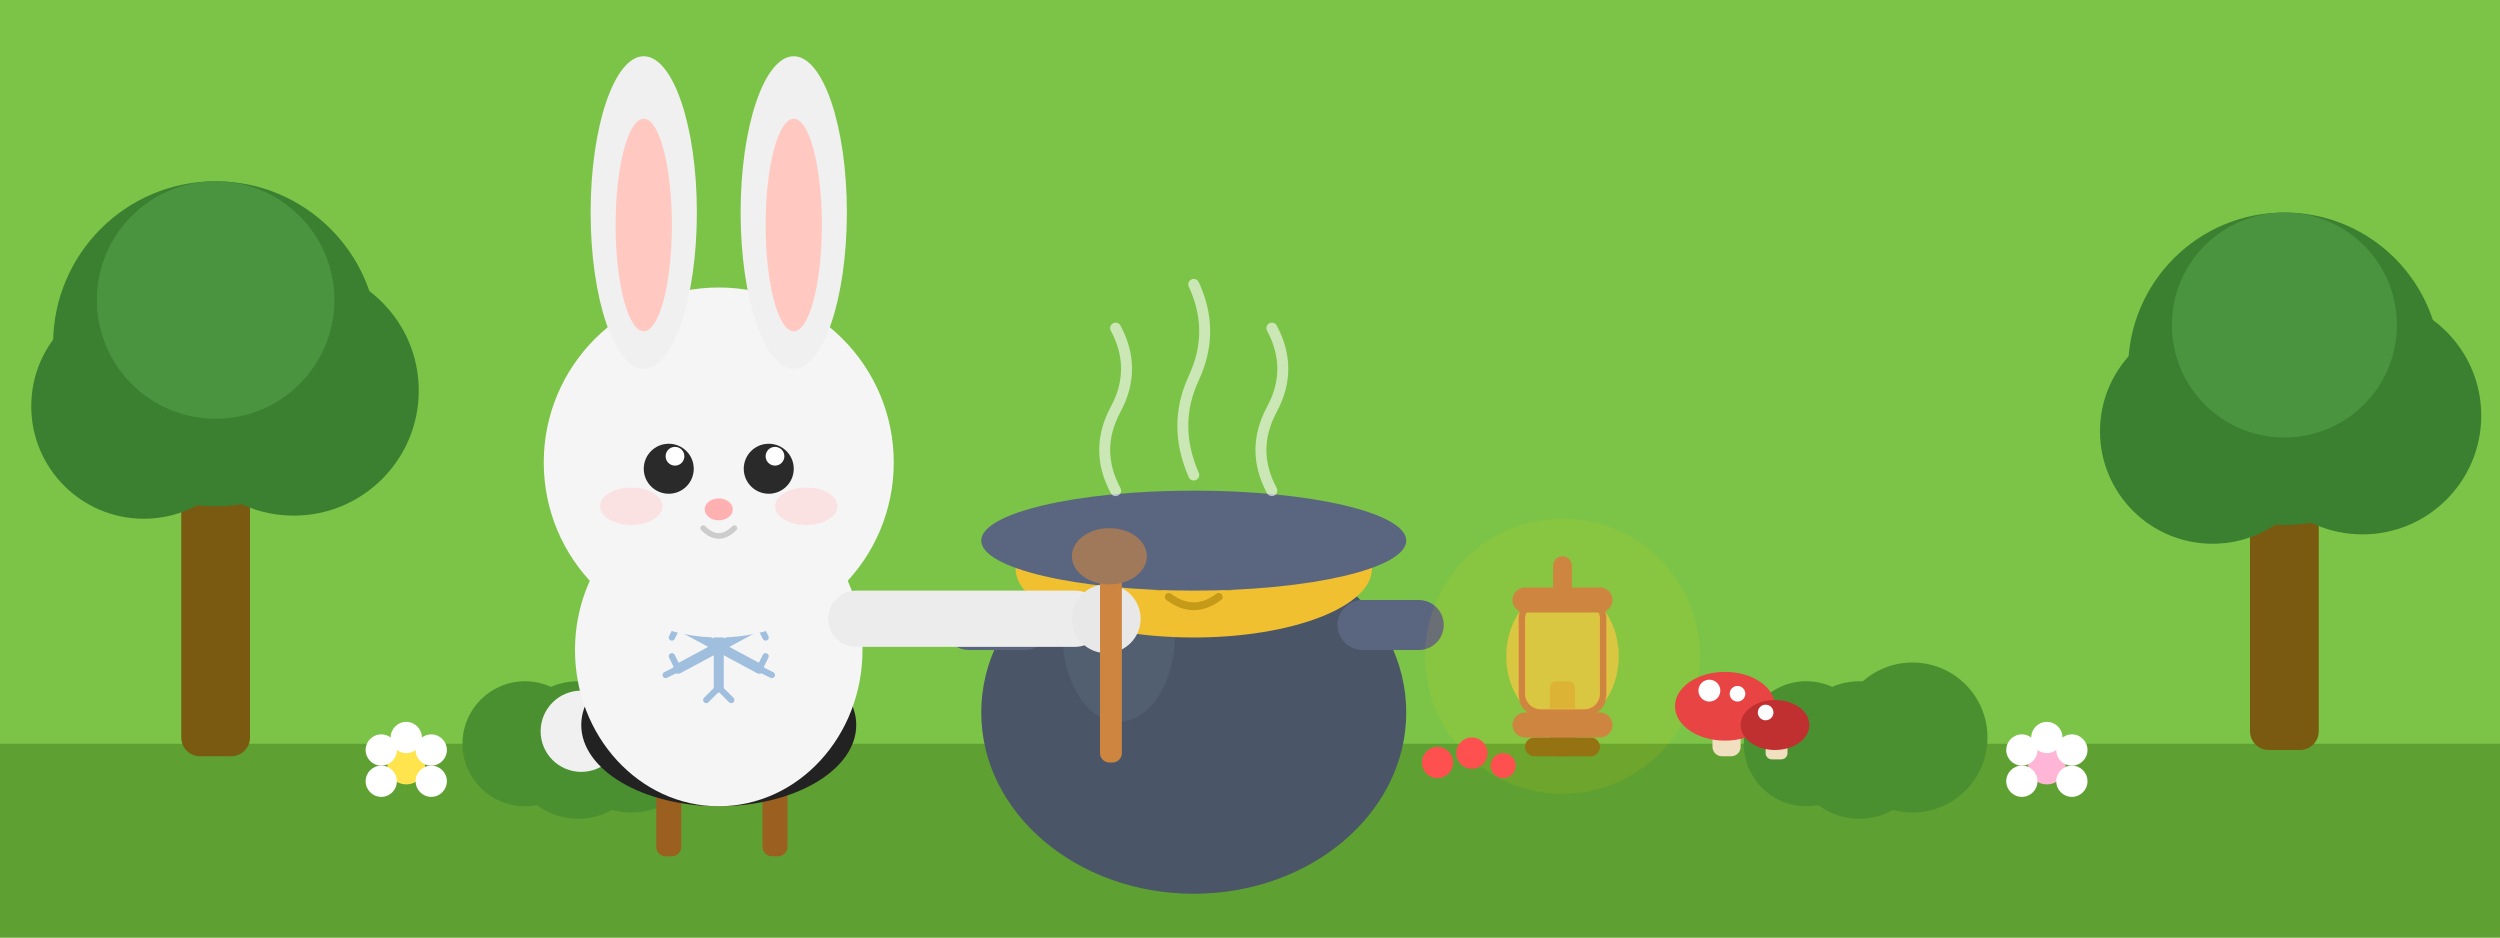
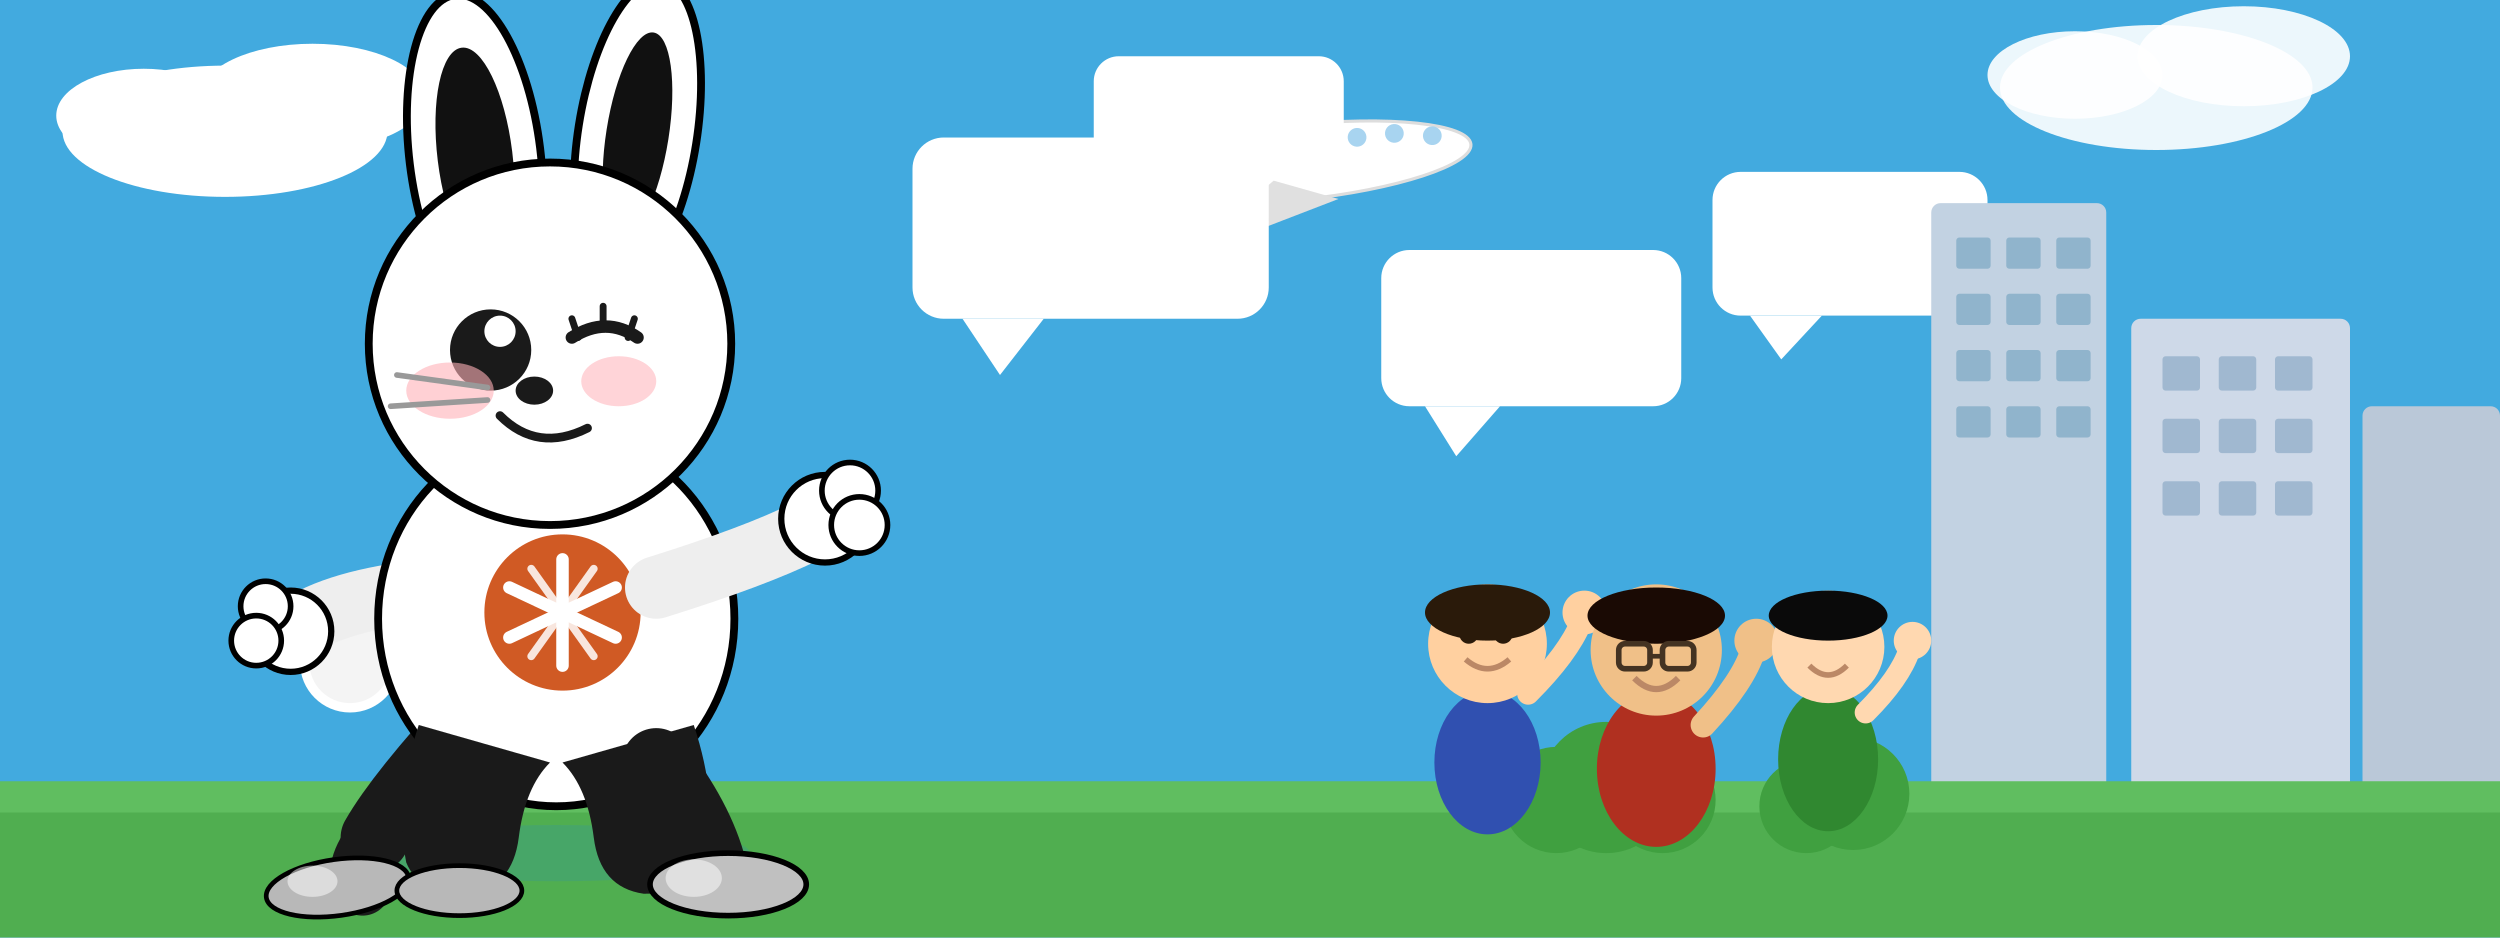
<svg xmlns="http://www.w3.org/2000/svg" viewBox="0 0 800 300" width="800" height="300">
-   <rect width="800" height="300" fill="#7CC447" />
-   <rect x="0" y="238" width="800" height="62" fill="#5EA032" />
-   <rect x="58" y="130" width="22" height="112" fill="#7A5A10" rx="6" />
-   <circle cx="69" cy="110" r="52" fill="#3A8030" />
-   <circle cx="46" cy="130" r="36" fill="#3A8030" />
-   <circle cx="94" cy="125" r="40" fill="#3A8030" />
-   <circle cx="69" cy="96" r="38" fill="#4A9440" />
-   <rect x="720" y="140" width="22" height="100" fill="#7A5A10" rx="6" />
-   <circle cx="731" cy="118" r="50" fill="#3A8030" />
-   <circle cx="708" cy="138" r="36" fill="#3A8030" />
-   <circle cx="756" cy="133" r="38" fill="#3A8030" />
-   <circle cx="731" cy="104" r="36" fill="#4A9440" />
-   <circle cx="185" cy="240" r="22" fill="#4A9030" />
-   <circle cx="202" cy="236" r="24" fill="#4A9030" />
-   <circle cx="168" cy="238" r="20" fill="#4A9030" />
-   <circle cx="595" cy="240" r="22" fill="#4A9030" />
-   <circle cx="612" cy="236" r="24" fill="#4A9030" />
-   <circle cx="578" cy="238" r="20" fill="#4A9030" />
-   <rect x="346" y="254" width="36" height="12" fill="#7A5010" rx="6" />
-   <rect x="378" y="257" width="36" height="10" fill="#8B6014" rx="5" />
-   <ellipse cx="366" cy="244" rx="14" ry="22" fill="#FF6200" />
-   <ellipse cx="382" cy="238" rx="17" ry="28" fill="#FF6200" />
-   <ellipse cx="399" cy="244" rx="13" ry="21" fill="#FF6200" />
-   <ellipse cx="369" cy="247" rx="8" ry="15" fill="#FFD700" />
-   <ellipse cx="382" cy="241" rx="10" ry="18" fill="#FFD700" />
-   <ellipse cx="396" cy="248" rx="7" ry="13" fill="#FFD700" />
-   <ellipse cx="382" cy="228" rx="68" ry="58" fill="#4A5568" />
-   <ellipse cx="358" cy="203" rx="18" ry="28" fill="#5A6A7A" opacity="0.45" />
-   <ellipse cx="382" cy="182" rx="57" ry="22" fill="#F0C030" />
-   <circle cx="364" cy="180" r="7" fill="#FFD740" />
-   <circle cx="381" cy="176" r="9" fill="#FFD740" />
-   <circle cx="400" cy="180" r="6" fill="#FFD740" />
-   <circle cx="371" cy="184" r="5" fill="#C49A18" />
-   <circle cx="393" cy="184" r="5" fill="#C49A18" />
-   <path d="M374 191 Q382 197 390 191" stroke="#C49A18" stroke-width="2.5" fill="none" stroke-linecap="round" />
-   <ellipse cx="382" cy="173" rx="68" ry="16" fill="#5A6580" />
-   <rect x="302" y="192" width="34" height="16" fill="#5A6580" rx="8" />
-   <rect x="428" y="192" width="34" height="16" fill="#5A6580" rx="8" />
-   <path d="M357 157 Q350 144 357 131 Q364 118 357 105" stroke="#FFFFFF" stroke-width="3.5" fill="none" stroke-linecap="round" opacity="0.6" />
-   <path d="M382 152 Q375 136 382 121 Q389 106 382 91" stroke="#FFFFFF" stroke-width="3.5" fill="none" stroke-linecap="round" opacity="0.6" />
-   <path d="M407 157 Q400 144 407 131 Q414 118 407 105" stroke="#FFFFFF" stroke-width="3.5" fill="none" stroke-linecap="round" opacity="0.6" />
-   <rect x="200" y="236" width="62" height="12" fill="#B8722A" rx="5" />
-   <rect x="210" y="246" width="8" height="28" fill="#9B6020" rx="3" />
-   <rect x="244" y="246" width="8" height="28" fill="#9B6020" rx="3" />
-   <circle cx="186" cy="234" r="13" fill="#F0F0F0" />
-   <ellipse cx="230" cy="232" rx="44" ry="26" fill="#222222" />
-   <ellipse cx="230" cy="208" rx="46" ry="50" fill="#F5F5F5" />
-   <rect x="265" y="189" width="88" height="18" fill="#ECECEC" rx="9" />
-   <circle cx="354" cy="198" r="11" fill="#E8E8E8" />
-   <rect x="352" y="176" width="7" height="68" fill="#CD853F" rx="3" />
-   <ellipse cx="355" cy="178" rx="12" ry="9" fill="#A0785A" />
-   <line x1="230" y1="194" x2="230" y2="220" stroke="#A0BEDD" stroke-width="3.2" stroke-linecap="round" />
-   <line x1="217" y1="200" x2="243" y2="214" stroke="#A0BEDD" stroke-width="3.2" stroke-linecap="round" />
-   <line x1="217" y1="214" x2="243" y2="200" stroke="#A0BEDD" stroke-width="3.2" stroke-linecap="round" />
-   <line x1="230" y1="194" x2="226" y2="190" stroke="#A0BEDD" stroke-width="2" stroke-linecap="round" />
-   <line x1="230" y1="194" x2="234" y2="190" stroke="#A0BEDD" stroke-width="2" stroke-linecap="round" />
-   <line x1="230" y1="220" x2="226" y2="224" stroke="#A0BEDD" stroke-width="2" stroke-linecap="round" />
-   <line x1="230" y1="220" x2="234" y2="224" stroke="#A0BEDD" stroke-width="2" stroke-linecap="round" />
-   <line x1="217" y1="200" x2="213" y2="198" stroke="#A0BEDD" stroke-width="2" stroke-linecap="round" />
-   <line x1="217" y1="200" x2="215" y2="204" stroke="#A0BEDD" stroke-width="2" stroke-linecap="round" />
-   <line x1="243" y1="214" x2="247" y2="216" stroke="#A0BEDD" stroke-width="2" stroke-linecap="round" />
-   <line x1="243" y1="214" x2="245" y2="210" stroke="#A0BEDD" stroke-width="2" stroke-linecap="round" />
-   <line x1="217" y1="214" x2="213" y2="216" stroke="#A0BEDD" stroke-width="2" stroke-linecap="round" />
-   <line x1="217" y1="214" x2="215" y2="210" stroke="#A0BEDD" stroke-width="2" stroke-linecap="round" />
-   <line x1="243" y1="200" x2="247" y2="198" stroke="#A0BEDD" stroke-width="2" stroke-linecap="round" />
-   <line x1="243" y1="200" x2="245" y2="204" stroke="#A0BEDD" stroke-width="2" stroke-linecap="round" />
-   <circle cx="230" cy="148" r="56" fill="#F5F5F5" />
-   <ellipse cx="206" cy="68" rx="17" ry="50" fill="#F0F0F0" />
-   <ellipse cx="206" cy="72" rx="9" ry="34" fill="#FFC8C0" />
-   <ellipse cx="254" cy="68" rx="17" ry="50" fill="#F0F0F0" />
-   <ellipse cx="254" cy="72" rx="9" ry="34" fill="#FFC8C0" />
-   <circle cx="214" cy="150" r="8" fill="#2A2A2A" />
-   <circle cx="246" cy="150" r="8" fill="#2A2A2A" />
-   <circle cx="216" cy="146" r="3" fill="#FFFFFF" />
-   <circle cx="248" cy="146" r="3" fill="#FFFFFF" />
-   <ellipse cx="230" cy="163" rx="4.5" ry="3.5" fill="#FFB0B0" />
-   <path d="M225 169 Q230 174 235 169" stroke="#CCCCCC" stroke-width="1.8" fill="none" stroke-linecap="round" />
-   <ellipse cx="202" cy="162" rx="10" ry="6" fill="#FFD0D0" opacity="0.5" />
-   <ellipse cx="258" cy="162" rx="10" ry="6" fill="#FFD0D0" opacity="0.5" />
-   <rect x="496" y="218" width="8" height="24" fill="#8B6914" rx="2" />
-   <rect x="488" y="236" width="24" height="6" fill="#8B6914" rx="3" />
-   <circle cx="500" cy="210" r="44" fill="#FFD700" opacity="0.09" />
-   <rect x="487" y="192" width="26" height="36" fill="none" stroke="#CD853F" stroke-width="2.5" rx="6" />
-   <ellipse cx="500" cy="210" rx="18" ry="22" fill="#F5C842" opacity="0.75" />
-   <rect x="487" y="192" width="26" height="36" fill="none" stroke="#CD853F" stroke-width="2" rx="6" />
-   <rect x="484" y="188" width="32" height="8" fill="#CD853F" rx="4" />
-   <rect x="484" y="228" width="32" height="8" fill="#CD853F" rx="4" />
-   <rect x="497" y="178" width="6" height="14" fill="#CD853F" rx="3" />
-   <rect x="548" y="226" width="9" height="16" fill="#F0E0C0" rx="3" />
-   <ellipse cx="552" cy="226" rx="16" ry="11" fill="#E84444" />
-   <circle cx="547" cy="221" r="3.5" fill="#FFFFFF" />
-   <circle cx="556" cy="222" r="2.5" fill="#FFFFFF" />
-   <rect x="565" y="232" width="7" height="11" fill="#F0E0C0" rx="2" />
-   <ellipse cx="568" cy="232" rx="11" ry="8" fill="#C03030" />
-   <circle cx="565" cy="228" r="2.5" fill="#FFFFFF" />
-   <circle cx="130" cy="245" r="6" fill="#FFE44D" />
-   <circle cx="122" cy="240" r="5" fill="#FFFFFF" />
-   <circle cx="130" cy="236" r="5" fill="#FFFFFF" />
-   <circle cx="138" cy="240" r="5" fill="#FFFFFF" />
-   <circle cx="138" cy="250" r="5" fill="#FFFFFF" />
-   <circle cx="122" cy="250" r="5" fill="#FFFFFF" />
-   <circle cx="655" cy="245" r="6" fill="#FFB6D6" />
-   <circle cx="647" cy="240" r="5" fill="#FFFFFF" />
-   <circle cx="655" cy="236" r="5" fill="#FFFFFF" />
-   <circle cx="663" cy="240" r="5" fill="#FFFFFF" />
-   <circle cx="663" cy="250" r="5" fill="#FFFFFF" />
-   <circle cx="647" cy="250" r="5" fill="#FFFFFF" />
-   <circle cx="460" cy="244" r="5" fill="#FF5050" />
-   <circle cx="471" cy="241" r="5" fill="#FF5050" />
-   <circle cx="481" cy="245" r="4" fill="#FF5050" />
+   <rect width="800" height="300" fill="#42AADF" />
+   <ellipse cx="72" cy="42" rx="52" ry="21" fill="white" />
+   <ellipse cx="100" cy="31" rx="36" ry="17" fill="white" />
+   <ellipse cx="46" cy="37" rx="28" ry="15" fill="white" />
+   <ellipse cx="690" cy="28" rx="50" ry="20" fill="white" opacity="0.9" />
+   <ellipse cx="718" cy="18" rx="34" ry="16" fill="white" opacity="0.9" />
+   <ellipse cx="664" cy="24" rx="28" ry="14" fill="white" opacity="0.9" />
+   <g transform="translate(415,52) rotate(-6)">
+     <ellipse cx="0" cy="0" rx="56" ry="12" fill="white" stroke="#DDD" stroke-width="1" />
+     <path d="M-44 0 L-58 -18 L-36 -3 Z" fill="#E8E8E8" />
+     <path d="M-8 5 L-40 27 L12 13 Z" fill="#E0E0E0" />
+     <ellipse cx="-20" cy="17" rx="9" ry="5" fill="#CCC" />
+     <circle cx="8" cy="-5" r="3" fill="#A8D4F0" />
+     <circle cx="20" cy="-6" r="3" fill="#A8D4F0" />
+     <circle cx="32" cy="-6" r="3" fill="#A8D4F0" />
+     <circle cx="44" cy="-4" r="3" fill="#A8D4F0" />
+   </g>
+   <rect x="292" y="44" width="114" height="58" fill="white" rx="10" />
+   <polygon points="308,102 320,120 334,102" fill="white" />
+   <rect x="350" y="18" width="80" height="38" fill="white" rx="8" />
+   <polygon points="364,56 374,70 386,56" fill="white" />
+   <rect x="442" y="80" width="96" height="50" fill="white" rx="9" />
+   <polygon points="456,130 466,146 480,130" fill="white" />
+   <rect x="548" y="55" width="88" height="46" fill="white" rx="9" />
+   <polygon points="560,101 570,115 583,101" fill="white" />
+   <rect x="618" y="65" width="56" height="193" fill="#C2D2E2" rx="3" />
+   <rect x="626" y="76" width="11" height="10" fill="#90B4CC" rx="1" />
+   <rect x="642" y="76" width="11" height="10" fill="#90B4CC" rx="1" />
+   <rect x="658" y="76" width="11" height="10" fill="#90B4CC" rx="1" />
+   <rect x="626" y="94" width="11" height="10" fill="#90B4CC" rx="1" />
+   <rect x="642" y="94" width="11" height="10" fill="#90B4CC" rx="1" />
+   <rect x="658" y="94" width="11" height="10" fill="#90B4CC" rx="1" />
+   <rect x="626" y="112" width="11" height="10" fill="#90B4CC" rx="1" />
+   <rect x="642" y="112" width="11" height="10" fill="#90B4CC" rx="1" />
+   <rect x="658" y="112" width="11" height="10" fill="#90B4CC" rx="1" />
+   <rect x="626" y="130" width="11" height="10" fill="#90B4CC" rx="1" />
+   <rect x="642" y="130" width="11" height="10" fill="#90B4CC" rx="1" />
+   <rect x="658" y="130" width="11" height="10" fill="#90B4CC" rx="1" />
+   <rect x="682" y="102" width="70" height="156" fill="#CED9E8" rx="3" />
+   <rect x="692" y="114" width="12" height="11" fill="#A0B8D0" rx="1" />
+   <rect x="710" y="114" width="12" height="11" fill="#A0B8D0" rx="1" />
+   <rect x="728" y="114" width="12" height="11" fill="#A0B8D0" rx="1" />
+   <rect x="692" y="134" width="12" height="11" fill="#A0B8D0" rx="1" />
+   <rect x="710" y="134" width="12" height="11" fill="#A0B8D0" rx="1" />
+   <rect x="728" y="134" width="12" height="11" fill="#A0B8D0" rx="1" />
+   <rect x="692" y="154" width="12" height="11" fill="#A0B8D0" rx="1" />
+   <rect x="710" y="154" width="12" height="11" fill="#A0B8D0" rx="1" />
+   <rect x="728" y="154" width="12" height="11" fill="#A0B8D0" rx="1" />
+   <rect x="756" y="130" width="44" height="128" fill="#BAC8D8" rx="3" />
+   <rect x="0" y="256" width="800" height="44" fill="#50AE50" />
+   <rect x="0" y="250" width="800" height="10" fill="#60BE60" />
+   <circle cx="498" cy="256" r="17" fill="#40A040" />
+   <circle cx="514" cy="252" r="21" fill="#40A040" />
+   <circle cx="532" cy="256" r="17" fill="#40A040" />
+   <circle cx="578" cy="258" r="15" fill="#40A040" />
+   <circle cx="593" cy="254" r="18" fill="#40A040" />
+   <ellipse cx="476" cy="244" rx="17" ry="23" fill="#3050B0" />
+   <circle cx="476" cy="206" r="19" fill="#FFD0A0" />
+   <ellipse cx="476" cy="196" rx="20" ry="9" fill="#2A1A0A" />
+   <path d="M489 222 Q502 209 506 199" stroke="#FFD0A0" stroke-width="7" fill="none" stroke-linecap="round" />
+   <circle cx="507" cy="196" r="7" fill="#FFD0A0" />
+   <circle cx="470" cy="203" r="3" fill="#2A1A0A" />
+   <circle cx="481" cy="203" r="3" fill="#2A1A0A" />
+   <path d="M469 211 Q476 217 483 211" stroke="#BB8866" stroke-width="1.8" fill="none" />
+   <ellipse cx="530" cy="246" rx="19" ry="25" fill="#B03020" />
+   <circle cx="530" cy="208" r="21" fill="#F0C088" />
+   <ellipse cx="530" cy="197" rx="22" ry="9" fill="#1A0A04" />
+   <rect x="518" y="206" width="10" height="8" fill="none" stroke="#443322" stroke-width="1.8" rx="2" />
+   <rect x="532" y="206" width="10" height="8" fill="none" stroke="#443322" stroke-width="1.8" rx="2" />
+   <line x1="528" y1="210" x2="532" y2="210" stroke="#443322" stroke-width="1.5" />
+   <path d="M523 217 Q530 224 537 217" stroke="#BB8866" stroke-width="2" fill="none" />
+   <path d="M545 232 Q558 218 561 208" stroke="#F0C088" stroke-width="8" fill="none" stroke-linecap="round" />
+   <circle cx="562" cy="205" r="7" fill="#F0C088" />
+   <ellipse cx="585" cy="243" rx="16" ry="23" fill="#308830" />
+   <circle cx="585" cy="207" r="18" fill="#FFD8B0" />
+   <ellipse cx="585" cy="197" rx="19" ry="8" fill="#0A0A0A" />
+   <path d="M597 228 Q608 217 611 208" stroke="#FFD8B0" stroke-width="7" fill="none" stroke-linecap="round" />
+   <circle cx="612" cy="205" r="6" fill="#FFD8B0" />
+   <path d="M579 213 Q585 219 591 213" stroke="#BB8866" stroke-width="1.8" fill="none" />
+   <ellipse cx="178" cy="273" rx="62" ry="9" fill="#2A88BF" opacity="0.22" />
+   <path d="M152 228 Q128 254 120 268" stroke="#1A1A1A" stroke-width="22" fill="none" stroke-linecap="round" />
+   <path d="M120 268 Q112 278 116 284" stroke="#1A1A1A" stroke-width="18" fill="none" stroke-linecap="round" />
+   <ellipse cx="108" cy="284" rx="23" ry="9" fill="#B8B8B8" stroke="black" stroke-width="1.5" transform="rotate(-8 108 284)" />
+   <ellipse cx="100" cy="282" rx="8" ry="5" fill="white" opacity="0.5" />
+   <circle cx="112" cy="212" r="16" fill="white" />
+   <circle cx="112" cy="212" r="13" fill="#F4F4F4" />
+   <path d="M148 188 Q116 190 100 198" stroke="white" stroke-width="20" fill="none" stroke-linecap="round" />
+   <path d="M148 188 Q116 190 100 198" stroke="black" stroke-width="20" fill="none" stroke-linecap="round" opacity="0.07" />
+   <circle cx="93" cy="202" r="13" fill="white" stroke="black" stroke-width="2" />
+   <circle cx="85" cy="194" r="8" fill="white" stroke="black" stroke-width="1.8" />
+   <circle cx="82" cy="205" r="8" fill="white" stroke="black" stroke-width="1.8" />
+   <ellipse cx="178" cy="198" rx="57" ry="60" fill="white" stroke="black" stroke-width="2.5" />
+   <path d="M134 232 Q126 256 130 276 Q134 286 150 286 Q164 284 166 268 Q168 252 176 244" fill="#1A1A1A" />
+   <path d="M222 232 Q230 256 226 276 Q222 286 206 286 Q192 284 190 268 Q188 252 180 244" fill="#1A1A1A" />
+   <path d="M210 244 Q224 262 228 278" stroke="#1A1A1A" stroke-width="22" fill="none" stroke-linecap="round" />
+   <ellipse cx="233" cy="283" rx="25" ry="10" fill="#C0C0C0" stroke="black" stroke-width="1.8" />
+   <ellipse cx="222" cy="281" rx="9" ry="6" fill="white" opacity="0.5" />
+   <ellipse cx="147" cy="285" rx="20" ry="8" fill="#B8B8B8" stroke="black" stroke-width="1.5" />
+   <circle cx="180" cy="196" r="25" fill="#D05A24" />
+   <line x1="180" y1="179" x2="180" y2="213" stroke="white" stroke-width="4" stroke-linecap="round" />
+   <line x1="163" y1="188" x2="197" y2="204" stroke="white" stroke-width="4" stroke-linecap="round" />
+   <line x1="163" y1="204" x2="197" y2="188" stroke="white" stroke-width="4" stroke-linecap="round" />
+   <line x1="170" y1="182" x2="190" y2="210" stroke="white" stroke-width="2.5" stroke-linecap="round" opacity="0.85" />
+   <line x1="190" y1="182" x2="170" y2="210" stroke="white" stroke-width="2.5" stroke-linecap="round" opacity="0.85" />
+   <path d="M210 188 Q242 178 258 170" stroke="white" stroke-width="20" fill="none" stroke-linecap="round" />
+   <path d="M210 188 Q242 178 258 170" stroke="black" stroke-width="20" fill="none" stroke-linecap="round" opacity="0.07" />
+   <circle cx="264" cy="166" r="14" fill="white" stroke="black" stroke-width="2" />
+   <circle cx="272" cy="157" r="9" fill="white" stroke="black" stroke-width="1.8" />
+   <circle cx="275" cy="168" r="9" fill="white" stroke="black" stroke-width="1.8" />
+   <ellipse cx="152" cy="50" rx="21" ry="52" fill="white" stroke="black" stroke-width="2.5" transform="rotate(-7 152 50)" />
+   <ellipse cx="152" cy="50" rx="12" ry="35" fill="#111111" transform="rotate(-7 152 50)" />
+   <ellipse cx="204" cy="43" rx="19" ry="50" fill="white" stroke="black" stroke-width="2.5" transform="rotate(9 204 43)" />
+   <ellipse cx="204" cy="43" rx="10" ry="33" fill="#111111" transform="rotate(9 204 43)" />
+   <circle cx="176" cy="110" r="58" fill="white" stroke="black" stroke-width="2.5" />
+   <circle cx="157" cy="112" r="13" fill="#1A1A1A" />
+   <circle cx="160" cy="106" r="5" fill="white" />
+   <path d="M183 108 Q194 101 204 108" stroke="#1A1A1A" stroke-width="4" fill="none" stroke-linecap="round" />
+   <line x1="185" y1="108" x2="183" y2="102" stroke="#1A1A1A" stroke-width="2.2" stroke-linecap="round" />
+   <line x1="193" y1="104" x2="193" y2="98" stroke="#1A1A1A" stroke-width="2.2" stroke-linecap="round" />
+   <line x1="201" y1="108" x2="203" y2="102" stroke="#1A1A1A" stroke-width="2.2" stroke-linecap="round" />
+   <ellipse cx="171" cy="125" rx="6" ry="4.5" fill="#1A1A1A" />
+   <path d="M160 133 Q172 145 188 137" stroke="#1A1A1A" stroke-width="2.8" fill="none" stroke-linecap="round" />
+   <ellipse cx="144" cy="125" rx="14" ry="9" fill="#FFB0B8" opacity="0.6" />
+   <ellipse cx="198" cy="122" rx="12" ry="8" fill="#FFB0B8" opacity="0.55" />
+   <line x1="127" y1="120" x2="156" y2="124" stroke="#999" stroke-width="1.8" stroke-linecap="round" />
+   <line x1="125" y1="130" x2="156" y2="128" stroke="#999" stroke-width="1.8" stroke-linecap="round" />
</svg>
